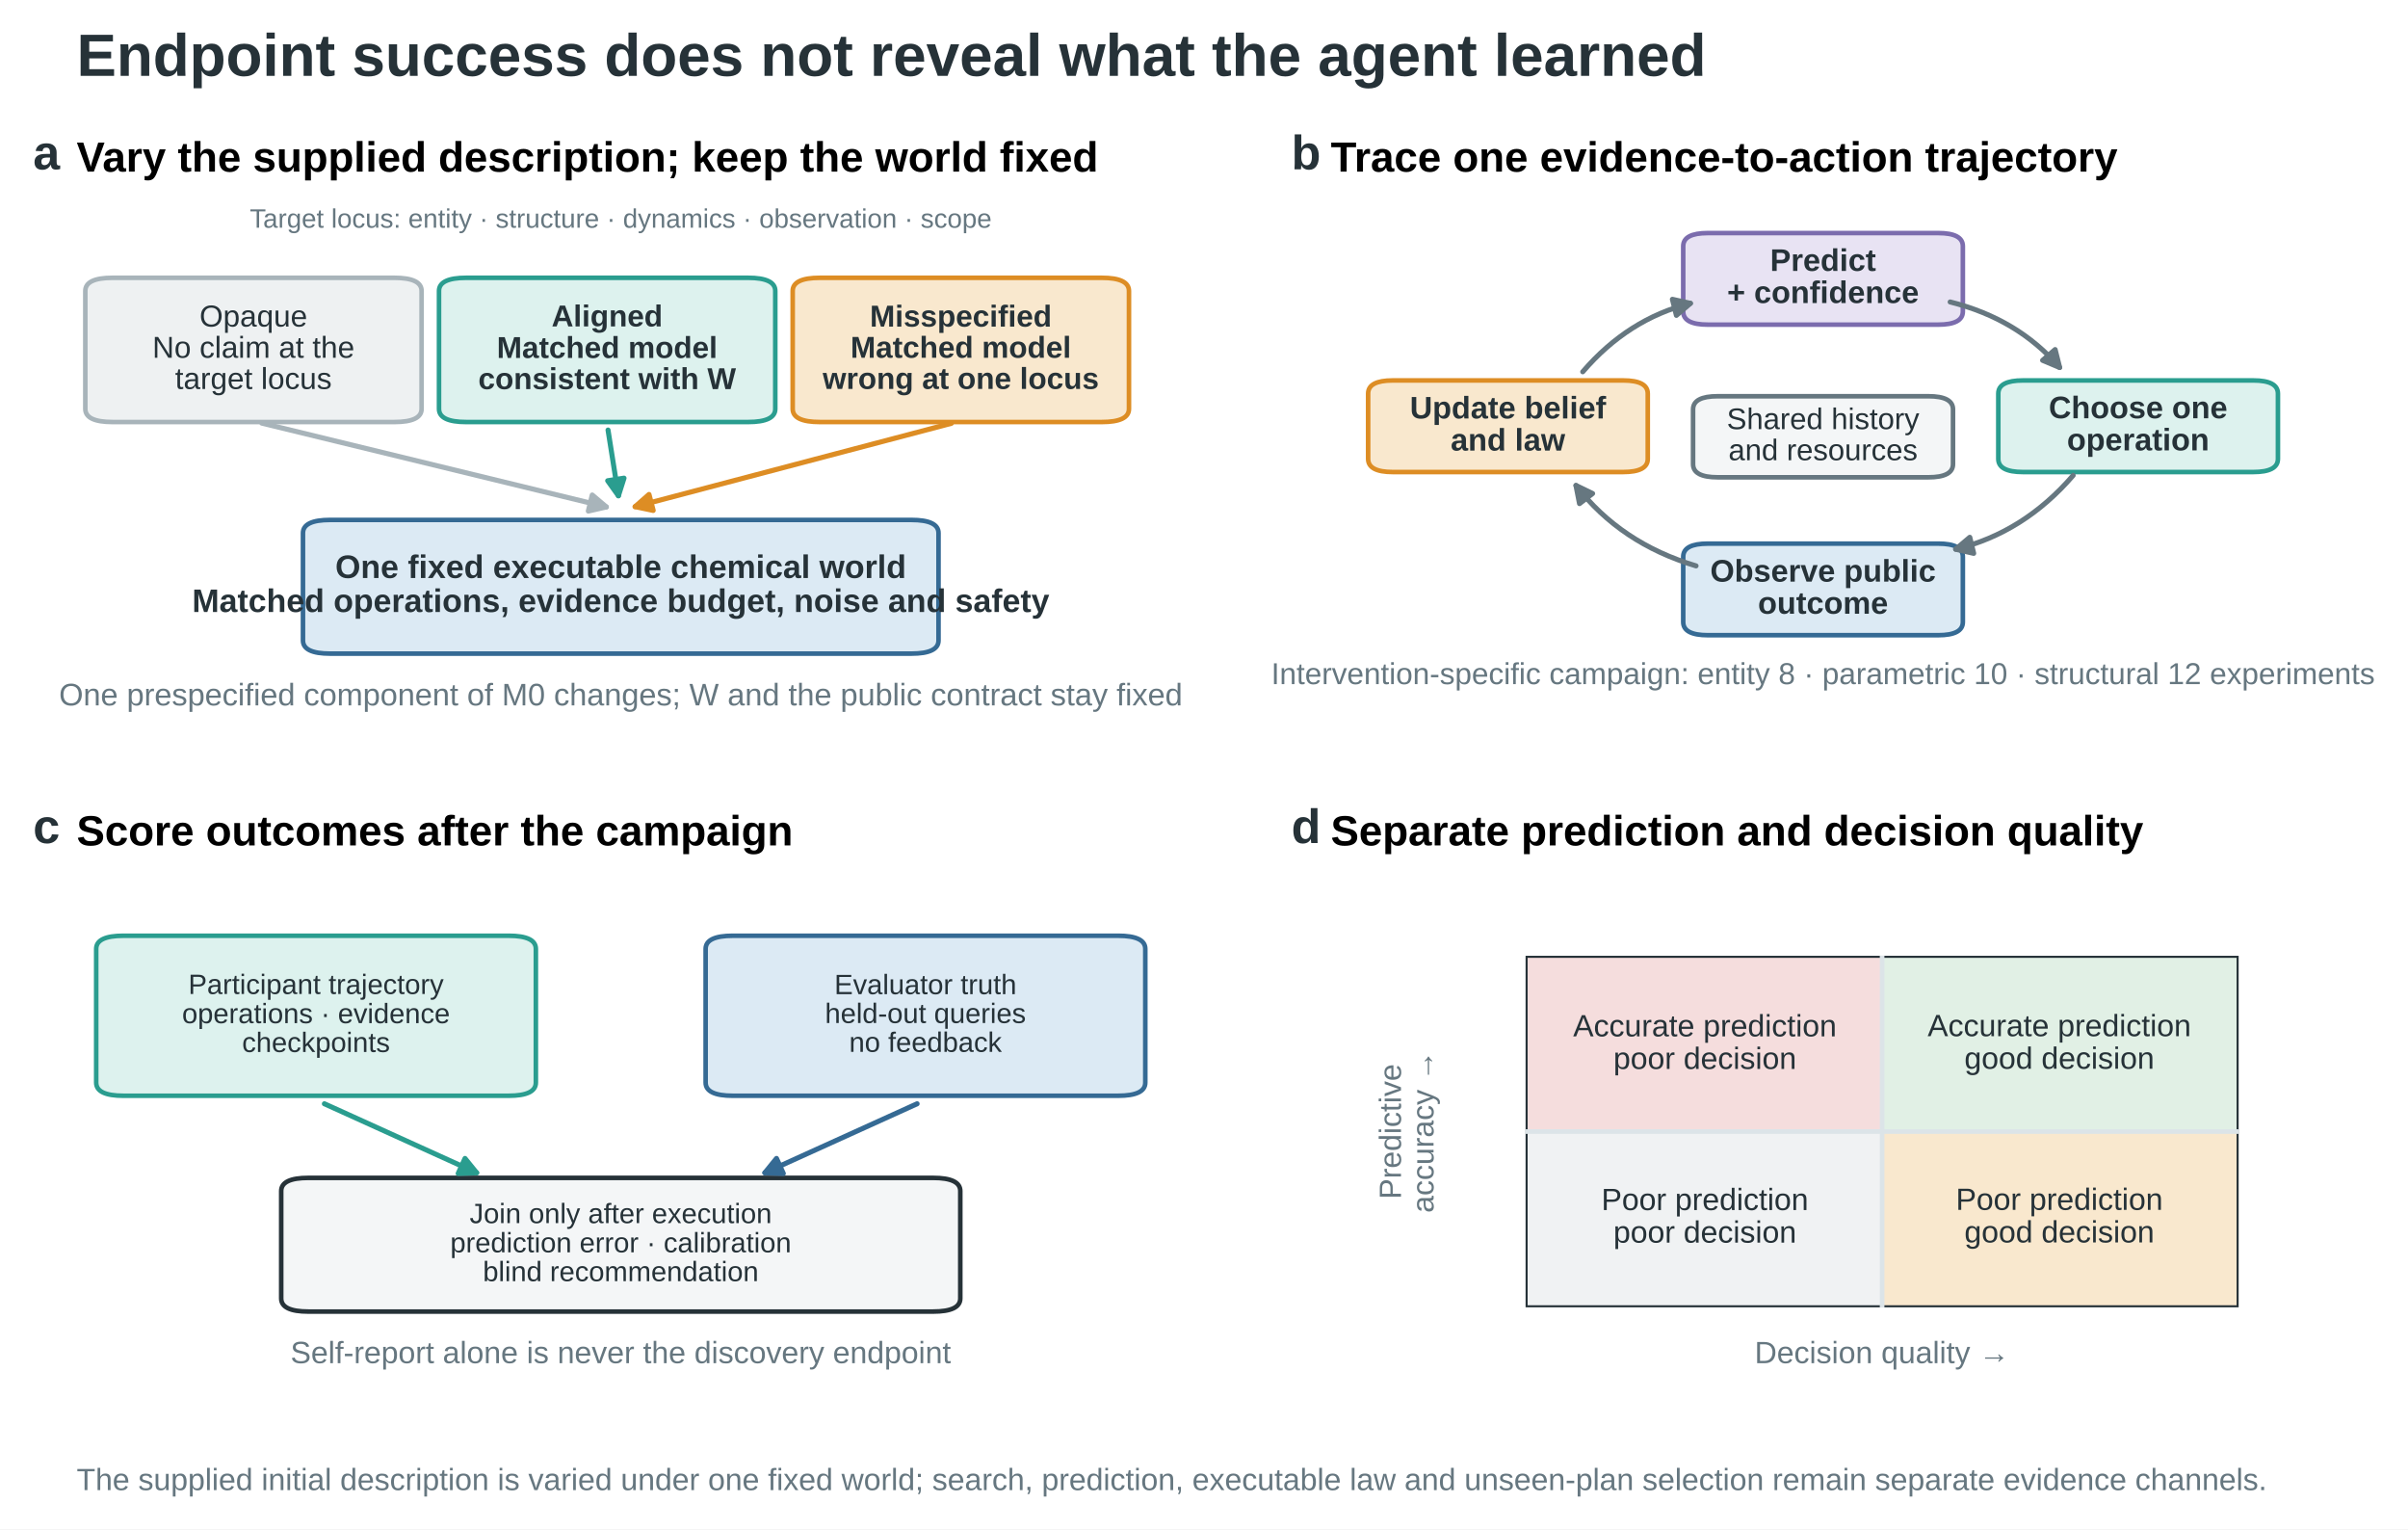
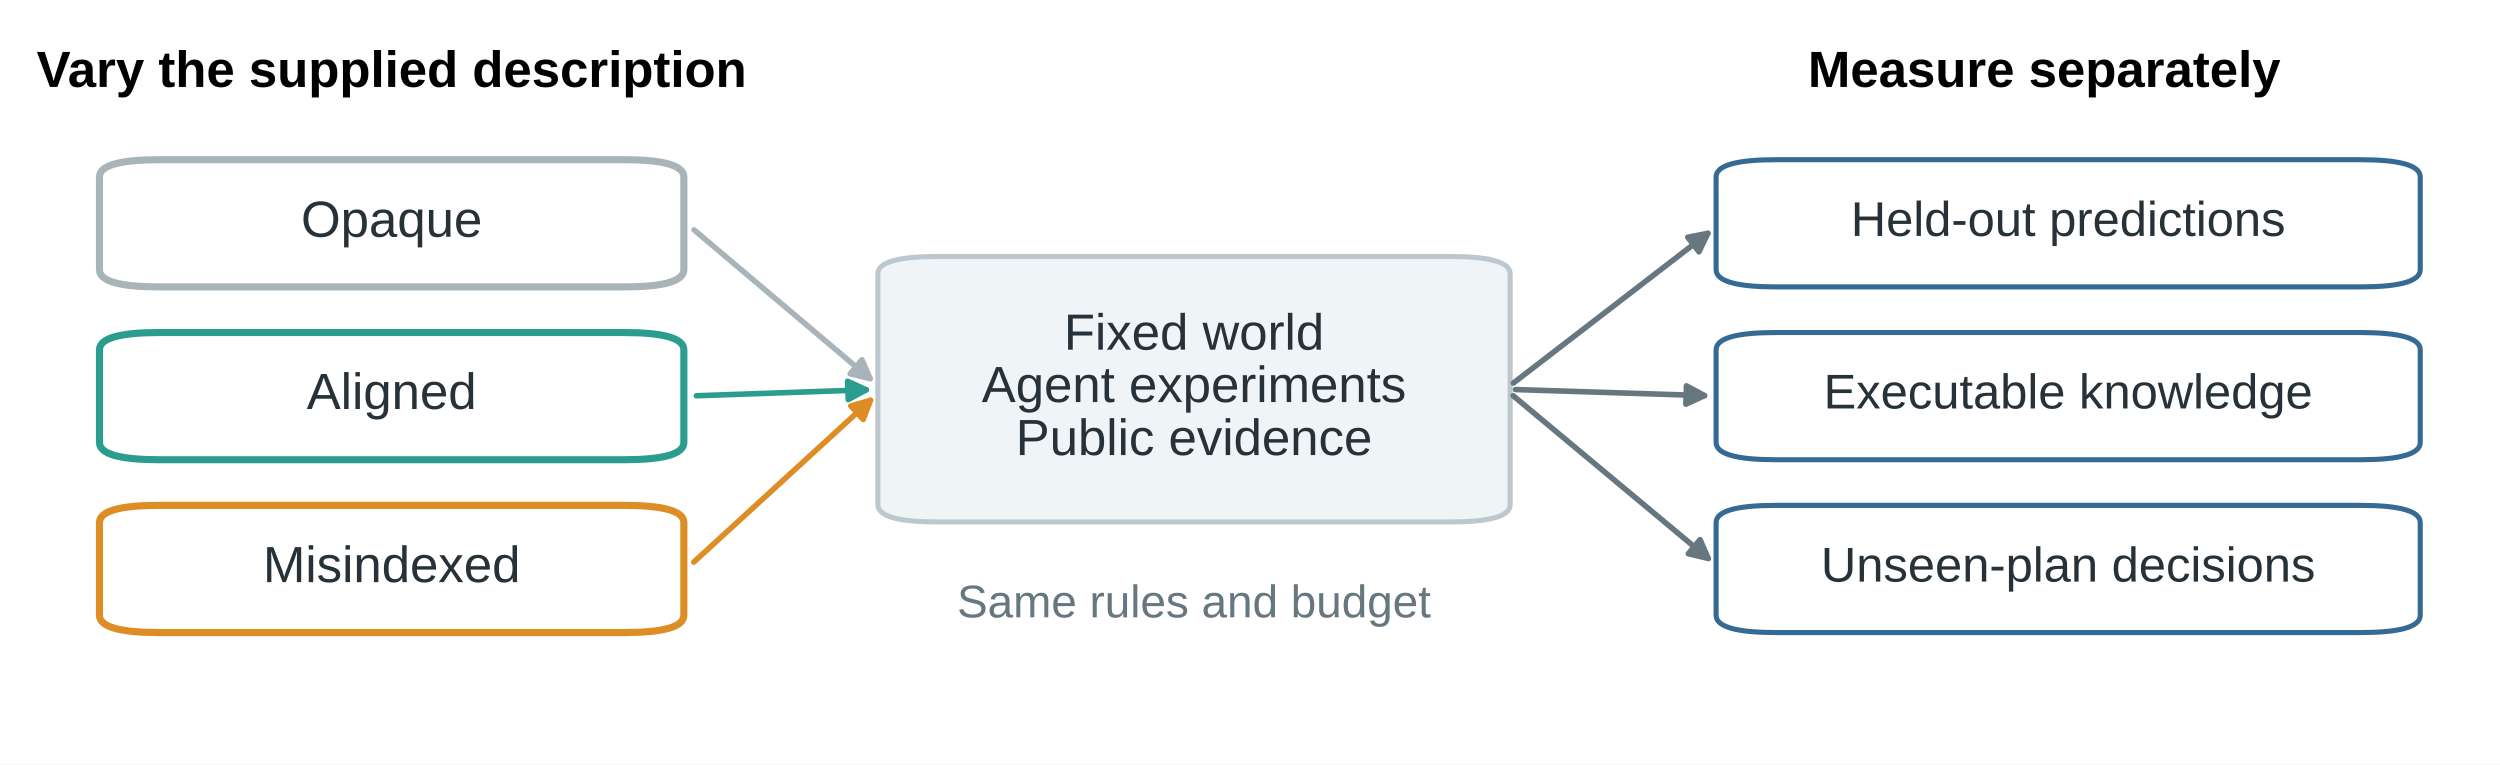
- <svg xmlns="http://www.w3.org/2000/svg" width="524.138pt" height="332.787pt" viewBox="0 0 524.138 332.787" version="1.1">
+ <svg xmlns="http://www.w3.org/2000/svg" width="491.072pt" height="150.192pt" viewBox="0 0 491.072 150.192" version="1.1">
  <defs>
    <style type="text/css">*{stroke-linejoin: round; stroke-linecap: butt}</style>
  </defs>
  <g id="figure_1">
    <g id="patch_1">
-       <path d="M 0 332.787 L 524.138 332.787 L 524.138 0 L 0 0 z " style="fill: #ffffff" />
+       <path d="M 0 150.192 L 491.072 150.192 L 491.072 0 L 0 0 z " style="fill: #ffffff" />
    </g>
    <g id="axes_1">
      <g id="patch_2">
-         <path d="M 24.492 91.834 L 85.844 91.834 Q 91.766 91.834 91.766 88.97 L 91.766 63.314 Q 91.766 60.451 85.844 60.451 L 24.492 60.451 Q 18.57 60.451 18.57 63.314 L 18.57 88.97 Q 18.57 91.834 24.492 91.834 z " clip-path="url(#p7d6b00de4d)" style="fill: #eef1f2; stroke: #a8b4ba; stroke-linejoin: miter" />
+         <path d="M 31.301 56.357 L 122.568 56.357 Q 134.329 56.357 134.329 52.962 L 134.329 34.766 Q 134.329 31.371 122.568 31.371 L 31.301 31.371 Q 19.54 31.371 19.54 34.766 L 19.54 52.962 Q 19.54 56.357 31.301 56.357 z " clip-path="url(#p9d0628717a)" style="fill: #ffffff; stroke: #a8b4ba; stroke-width: 1.4; stroke-linejoin: miter" />
      </g>
      <g id="patch_3">
-         <path d="M 56.992 92.077 Q 95.083 101.341 131.98 110.314 " clip-path="url(#p7d6b00de4d)" style="fill: none; stroke: #a8b4ba; stroke-width: 1.1; stroke-linecap: round" />
-         <path d="M 128.907 107.714 L 131.98 110.314 L 128.056 111.212 z " clip-path="url(#p7d6b00de4d)" style="fill: #a8b4ba; stroke: #a8b4ba; stroke-width: 1.1; stroke-linecap: round" />
+         <path d="M 136.328 45.155 Q 154.089 60.16 170.91 74.371 " clip-path="url(#p9d0628717a)" style="fill: none; stroke: #a8b4ba; stroke-width: 1.1; stroke-linecap: round" />
+         <path d="M 169.322 70.673 L 170.91 74.371 L 166.999 73.423 z " clip-path="url(#p9d0628717a)" style="fill: #a8b4ba; stroke: #a8b4ba; stroke-width: 1.1; stroke-linecap: round" />
      </g>
      <g id="patch_4">
-         <path d="M 101.478 91.834 L 162.83 91.834 Q 168.752 91.834 168.752 88.97 L 168.752 63.314 Q 168.752 60.451 162.83 60.451 L 101.478 60.451 Q 95.556 60.451 95.556 63.314 L 95.556 88.97 Q 95.556 91.834 101.478 91.834 z " clip-path="url(#p7d6b00de4d)" style="fill: #ddf2ee; stroke: #2a9d8f; stroke-linejoin: miter" />
+         <path d="M 31.301 90.305 L 122.568 90.305 Q 134.329 90.305 134.329 86.91 L 134.329 68.714 Q 134.329 65.319 122.568 65.319 L 31.301 65.319 Q 19.54 65.319 19.54 68.714 L 19.54 86.91 Q 19.54 90.305 31.301 90.305 z " clip-path="url(#p9d0628717a)" style="fill: #ffffff; stroke: #2a9d8f; stroke-width: 1.4; stroke-linejoin: miter" />
      </g>
      <g id="patch_5">
-         <path d="M 132.348 93.578 Q 133.575 101.338 134.61 107.883 " clip-path="url(#p7d6b00de4d)" style="fill: none; stroke: #2a9d8f; stroke-width: 1.1; stroke-linecap: round" />
-         <path d="M 135.826 104.046 L 134.61 107.883 L 132.27 104.609 z " clip-path="url(#p7d6b00de4d)" style="fill: #2a9d8f; stroke: #2a9d8f; stroke-width: 1.1; stroke-linecap: round" />
+         <path d="M 136.801 77.741 Q 154.091 77.133 170.151 76.567 " clip-path="url(#p9d0628717a)" style="fill: none; stroke: #2a9d8f; stroke-width: 1.1; stroke-linecap: round" />
+         <path d="M 166.49 74.895 L 170.151 76.567 L 166.617 78.493 z " clip-path="url(#p9d0628717a)" style="fill: #2a9d8f; stroke: #2a9d8f; stroke-width: 1.1; stroke-linecap: round" />
      </g>
      <g id="patch_6">
-         <path d="M 178.464 91.834 L 239.816 91.834 Q 245.738 91.834 245.738 88.97 L 245.738 63.314 Q 245.738 60.451 239.816 60.451 L 178.464 60.451 Q 172.542 60.451 172.542 63.314 L 172.542 88.97 Q 172.542 91.834 178.464 91.834 z " clip-path="url(#p7d6b00de4d)" style="fill: #f9e8ce; stroke: #dd8d24; stroke-linejoin: miter" />
+         <path d="M 31.301 124.253 L 122.568 124.253 Q 134.329 124.253 134.329 120.858 L 134.329 102.662 Q 134.329 99.267 122.568 99.267 L 31.301 99.267 Q 19.54 99.267 19.54 102.662 L 19.54 120.858 Q 19.54 124.253 31.301 124.253 z " clip-path="url(#p9d0628717a)" style="fill: #ffffff; stroke: #dd8d24; stroke-width: 1.4; stroke-linejoin: miter" />
      </g>
      <g id="patch_7">
-         <path d="M 207.087 92.115 Q 172.07 101.34 138.242 110.252 " clip-path="url(#p7d6b00de4d)" style="fill: none; stroke: #dd8d24; stroke-width: 1.1; stroke-linecap: round" />
-         <path d="M 142.181 111.076 L 138.242 110.252 L 141.264 107.595 z " clip-path="url(#p7d6b00de4d)" style="fill: #dd8d24; stroke: #dd8d24; stroke-width: 1.1; stroke-linecap: round" />
+         <path d="M 136.276 110.409 Q 154.089 94.106 170.995 78.633 " clip-path="url(#p9d0628717a)" style="fill: none; stroke: #dd8d24; stroke-width: 1.1; stroke-linecap: round" />
+         <path d="M 167.124 79.736 L 170.995 78.633 L 169.554 82.392 z " clip-path="url(#p9d0628717a)" style="fill: #dd8d24; stroke: #dd8d24; stroke-width: 1.1; stroke-linecap: round" />
      </g>
      <g id="patch_8">
-         <path d="M 71.868 142.23 L 198.362 142.23 Q 204.284 142.23 204.284 139.367 L 204.284 116.001 Q 204.284 113.138 198.362 113.138 L 71.868 113.138 Q 65.946 113.138 65.946 116.001 L 65.946 139.367 Q 65.946 142.23 71.868 142.23 z " clip-path="url(#p7d6b00de4d)" style="fill: #dceaf4; stroke: #356a94; stroke-linejoin: miter" />
+         <path d="M 184.197 102.526 L 284.872 102.526 Q 296.634 102.526 296.634 99.131 L 296.634 53.777 Q 296.634 50.382 284.872 50.382 L 184.197 50.382 Q 172.435 50.382 172.435 53.777 L 172.435 99.131 Q 172.435 102.526 184.197 102.526 z " clip-path="url(#p9d0628717a)" style="fill: #eff4f7; stroke: #bcc7ce; stroke-linejoin: miter" />
+       </g>
+       <g id="patch_9">
+         <path d="M 297.277 75.235 Q 316.863 60.159 335.474 45.834 " clip-path="url(#p9d0628717a)" style="fill: none; stroke: #667780; stroke-width: 1.1; stroke-linecap: round" />
+         <path d="M 331.523 46.603 L 335.474 45.834 L 333.719 49.456 z " clip-path="url(#p9d0628717a)" style="fill: #667780; stroke: #667780; stroke-width: 1.1; stroke-linecap: round" />
+       </g>
+       <g id="patch_10">
+         <path d="M 348.853 56.357 L 463.643 56.357 Q 475.404 56.357 475.404 52.962 L 475.404 34.766 Q 475.404 31.371 463.643 31.371 L 348.853 31.371 Q 337.092 31.371 337.092 34.766 L 337.092 52.962 Q 337.092 56.357 348.853 56.357 z " clip-path="url(#p9d0628717a)" style="fill: #ffffff; stroke: #356a94; stroke-linejoin: miter" />
+       </g>
+       <g id="patch_11">
+         <path d="M 297.69 76.518 Q 316.864 77.133 334.809 77.708 " clip-path="url(#p9d0628717a)" style="fill: none; stroke: #667780; stroke-width: 1.1; stroke-linecap: round" />
+         <path d="M 331.269 75.794 L 334.809 77.708 L 331.153 79.392 z " clip-path="url(#p9d0628717a)" style="fill: #667780; stroke: #667780; stroke-width: 1.1; stroke-linecap: round" />
+       </g>
+       <g id="patch_12">
+         <path d="M 348.853 90.305 L 463.643 90.305 Q 475.404 90.305 475.404 86.91 L 475.404 68.714 Q 475.404 65.319 463.643 65.319 L 348.853 65.319 Q 337.092 65.319 337.092 68.714 L 337.092 86.91 Q 337.092 90.305 348.853 90.305 z " clip-path="url(#p9d0628717a)" style="fill: #ffffff; stroke: #356a94; stroke-linejoin: miter" />
+       </g>
+       <g id="patch_13">
+         <path d="M 297.23 77.736 Q 316.863 94.107 335.552 109.691 " clip-path="url(#p9d0628717a)" style="fill: none; stroke: #667780; stroke-width: 1.1; stroke-linecap: round" />
+         <path d="M 333.94 106.003 L 335.552 109.691 L 331.634 108.768 z " clip-path="url(#p9d0628717a)" style="fill: #667780; stroke: #667780; stroke-width: 1.1; stroke-linecap: round" />
+       </g>
+       <g id="patch_14">
+         <path d="M 348.853 124.253 L 463.643 124.253 Q 475.404 124.253 475.404 120.858 L 475.404 102.662 Q 475.404 99.267 463.643 99.267 L 348.853 99.267 Q 337.092 99.267 337.092 102.662 L 337.092 120.858 Q 337.092 124.253 348.853 124.253 z " clip-path="url(#p9d0628717a)" style="fill: #ffffff; stroke: #356a94; stroke-linejoin: miter" />
      </g>
      <g id="text_1">
-         <text style="font-size: 5.8px; font-family: 'Arial', 'Helvetica', 'DejaVu Sans', sans-serif; text-anchor: middle; fill: #667780" x="135.115" y="49.546" transform="rotate(-0 135.1152 49.54625)">Target locus: entity · structure · dynamics · observation · scope</text>
+         <text style="font-weight: 700; font-size: 10px; font-family: 'Arial', 'Helvetica', 'DejaVu Sans', sans-serif; text-anchor: middle" x="76.934" y="17.074" transform="rotate(-0 76.93438 17.07365)">Vary the supplied description</text>
      </g>
      <g id="text_2">
-         <text style="font-size: 6.6px; font-family: 'Arial', 'Helvetica', 'DejaVu Sans', sans-serif; fill: #263238" transform="translate(43.42587 71.06041)">Opaque</text>
-         <text style="font-size: 6.6px; font-family: 'Arial', 'Helvetica', 'DejaVu Sans', sans-serif; fill: #263238" transform="translate(33.16029 77.85218)">No claim at the</text>
-         <text style="font-size: 6.6px; font-family: 'Arial', 'Helvetica', 'DejaVu Sans', sans-serif; fill: #263238" transform="translate(38.11029 84.64395)">target locus</text>
+         <text style="font-size: 10px; font-family: 'Arial', 'Helvetica', 'DejaVu Sans', sans-serif; text-anchor: middle; fill: #263238" x="76.934" y="46.513" transform="rotate(-0 76.93438 46.51306)">Opaque</text>
      </g>
      <g id="text_3">
-         <text style="font-weight: 700; font-size: 6.6px; font-family: 'Arial', 'Helvetica', 'DejaVu Sans', sans-serif; fill: #263238" transform="translate(120.0556 71.02741)">Aligned</text>
-         <text style="font-weight: 700; font-size: 6.6px; font-family: 'Arial', 'Helvetica', 'DejaVu Sans', sans-serif; fill: #263238" transform="translate(108.1359 77.89652)">Matched model</text>
-         <text style="font-weight: 700; font-size: 6.6px; font-family: 'Arial', 'Helvetica', 'DejaVu Sans', sans-serif; fill: #263238" transform="translate(104.1063 84.67902)">consistent with W</text>
+         <text style="font-size: 10px; font-family: 'Arial', 'Helvetica', 'DejaVu Sans', sans-serif; text-anchor: middle; fill: #263238" x="76.934" y="80.338" transform="rotate(-0 76.93438 80.3384)">Aligned</text>
      </g>
      <g id="text_4">
-         <text style="font-weight: 700; font-size: 6.6px; font-family: 'Arial', 'Helvetica', 'DejaVu Sans', sans-serif; fill: #263238" transform="translate(189.3356 71.06763)">Misspecified</text>
-         <text style="font-weight: 700; font-size: 6.6px; font-family: 'Arial', 'Helvetica', 'DejaVu Sans', sans-serif; fill: #263238" transform="translate(185.1219 77.85012)">Matched model</text>
-         <text style="font-weight: 700; font-size: 6.6px; font-family: 'Arial', 'Helvetica', 'DejaVu Sans', sans-serif; fill: #263238" transform="translate(179.0736 84.63261)">wrong at one locus</text>
+         <text style="font-size: 10px; font-family: 'Arial', 'Helvetica', 'DejaVu Sans', sans-serif; text-anchor: middle; fill: #263238" x="76.934" y="114.345" transform="rotate(-0 76.93438 114.345)">Misindexed</text>
      </g>
      <g id="text_5">
-         <text style="font-weight: 700; font-size: 7.1px; font-family: 'Arial', 'Helvetica', 'DejaVu Sans', sans-serif; fill: #263238" transform="translate(72.97245 125.7795)">One fixed executable chemical world</text>
-         <text style="font-weight: 700; font-size: 7.1px; font-family: 'Arial', 'Helvetica', 'DejaVu Sans', sans-serif; fill: #263238" transform="translate(41.81676 133.1762)">Matched operations, evidence budget, noise and safety</text>
+         <text style="font-size: 10px; font-family: 'Arial', 'Helvetica', 'DejaVu Sans', sans-serif; fill: #263238" transform="translate(208.972 68.68992)">Fixed world</text>
+         <text style="font-size: 10px; font-family: 'Arial', 'Helvetica', 'DejaVu Sans', sans-serif; fill: #263238" transform="translate(192.8477 78.98048)">Agent experiments</text>
+         <text style="font-size: 10px; font-family: 'Arial', 'Helvetica', 'DejaVu Sans', sans-serif; fill: #263238" transform="translate(199.5141 89.38823)">Public evidence</text>
      </g>
      <g id="text_6">
-         <text style="font-size: 6.8px; font-family: 'Arial', 'Helvetica', 'DejaVu Sans', sans-serif; text-anchor: middle; fill: #667780" x="135.115" y="153.498" transform="rotate(-0 135.1152 153.4983)">One prespecified component of M0 changes; W and the public contract stay fixed</text>
+         <text style="font-size: 9px; font-family: 'Arial', 'Helvetica', 'DejaVu Sans', sans-serif; text-anchor: middle; fill: #667780" x="234.534" y="121.265" transform="rotate(-0 234.5345 121.2653)">Same rules and budget</text>
      </g>
      <g id="text_7">
-         <text style="font-weight: 700; font-size: 10.5px; font-family: 'Arial', 'Helvetica', 'DejaVu Sans', sans-serif; text-anchor: start; fill: #263238" x="7.2" y="36.846" transform="rotate(-0 7.2 36.84578)">a</text>
+         <text style="font-weight: 700; font-size: 10px; font-family: 'Arial', 'Helvetica', 'DejaVu Sans', sans-serif; text-anchor: middle" x="401.543" y="17.074" transform="rotate(-0 401.5435 17.07365)">Measure separately</text>
      </g>
      <g id="text_8">
-         <text style="font-weight: 700; font-size: 9.2px; font-family: 'Arial', 'Helvetica', 'DejaVu Sans', sans-serif; text-anchor: start" x="16.675" y="37.354" transform="rotate(-0 16.6752 37.354)">Vary the supplied description; keep the world fixed</text>
-       </g>
-     </g>
-     <g id="axes_2">
-       <g id="patch_9">
-         <path d="M 371.736 70.645 L 421.887 70.645 Q 427.245 70.645 427.245 67.781 L 427.245 53.579 Q 427.245 50.715 421.887 50.715 L 371.736 50.715 Q 366.378 50.715 366.378 53.579 L 366.378 67.781 Q 366.378 70.645 371.736 70.645 z " clip-path="url(#p25de5d5a20)" style="fill: #e8e3f3; stroke: #7b6cad; stroke-linejoin: miter" />
-       </g>
-       <g id="patch_10">
-         <path d="M 440.318 102.715 L 490.469 102.715 Q 495.827 102.715 495.827 99.851 L 495.827 85.649 Q 495.827 82.786 490.469 82.786 L 440.318 82.786 Q 434.96 82.786 434.96 85.649 L 434.96 99.851 Q 434.96 102.715 440.318 102.715 z " clip-path="url(#p25de5d5a20)" style="fill: #ddf2ee; stroke: #2a9d8f; stroke-linejoin: miter" />
-       </g>
-       <g id="patch_11">
-         <path d="M 371.736 138.221 L 421.887 138.221 Q 427.245 138.221 427.245 135.358 L 427.245 121.155 Q 427.245 118.292 421.887 118.292 L 371.736 118.292 Q 366.378 118.292 366.378 121.155 L 366.378 135.358 Q 366.378 138.221 371.736 138.221 z " clip-path="url(#p25de5d5a20)" style="fill: #dceaf4; stroke: #356a94; stroke-linejoin: miter" />
-       </g>
-       <g id="patch_12">
-         <path d="M 303.153 102.715 L 353.304 102.715 Q 358.662 102.715 358.662 99.851 L 358.662 85.649 Q 358.662 82.786 353.304 82.786 L 303.153 82.786 Q 297.795 82.786 297.795 85.649 L 297.795 99.851 Q 297.795 102.715 303.153 102.715 z " clip-path="url(#p25de5d5a20)" style="fill: #f9e8ce; stroke: #dd8d24; stroke-linejoin: miter" />
-       </g>
-       <g id="patch_13">
-         <path d="M 373.879 103.86 L 419.743 103.86 Q 425.101 103.86 425.101 100.997 L 425.101 89.085 Q 425.101 86.222 419.743 86.222 L 373.879 86.222 Q 368.521 86.222 368.521 89.085 L 368.521 100.997 Q 368.521 103.86 373.879 103.86 z " clip-path="url(#p25de5d5a20)" style="fill: #f4f6f7; stroke: #667780; stroke-linejoin: miter" />
-       </g>
-       <g id="patch_14">
-         <path d="M 424.483 65.71 Q 439.217 69.385 448.315 79.969 " clip-path="url(#p25de5d5a20)" style="fill: none; stroke: #667780; stroke-width: 1.1; stroke-linecap: round" />
-         <path d="M 447.333 76.066 L 448.315 79.969 L 444.603 78.412 z " clip-path="url(#p25de5d5a20)" style="fill: #667780; stroke: #667780; stroke-width: 1.1; stroke-linecap: round" />
-       </g>
-       <g id="patch_15">
-         <path d="M 451.255 103.45 Q 440.496 115.925 425.68 119.512 " clip-path="url(#p25de5d5a20)" style="fill: none; stroke: #667780; stroke-width: 1.1; stroke-linecap: round" />
-         <path d="M 429.602 120.415 L 425.68 119.512 L 428.755 116.916 z " clip-path="url(#p25de5d5a20)" style="fill: #667780; stroke: #667780; stroke-width: 1.1; stroke-linecap: round" />
-       </g>
-       <g id="patch_16">
-         <path d="M 369.171 123.137 Q 352.746 118.237 343.032 105.636 " clip-path="url(#p25de5d5a20)" style="fill: none; stroke: #667780; stroke-width: 1.1; stroke-linecap: round" />
-         <path d="M 343.805 109.586 L 343.032 105.636 L 346.656 107.388 z " clip-path="url(#p25de5d5a20)" style="fill: #667780; stroke: #667780; stroke-width: 1.1; stroke-linecap: round" />
-       </g>
-       <g id="patch_17">
-         <path d="M 344.509 80.898 Q 354.409 69.383 367.951 66.006 " clip-path="url(#p25de5d5a20)" style="fill: none; stroke: #667780; stroke-width: 1.1; stroke-linecap: round" />
-         <path d="M 364.022 65.13 L 367.951 66.006 L 364.893 68.624 z " clip-path="url(#p25de5d5a20)" style="fill: #667780; stroke: #667780; stroke-width: 1.1; stroke-linecap: round" />
+         <text style="font-size: 9.6px; font-family: 'Arial', 'Helvetica', 'DejaVu Sans', sans-serif; text-anchor: middle; fill: #263238" x="406.248" y="46.346" transform="rotate(-0 406.248 46.34559)">Held-out predictions</text>
      </g>
      <g id="text_9">
-         <text style="font-weight: 700; font-size: 6.8px; font-family: 'Arial', 'Helvetica', 'DejaVu Sans', sans-serif; fill: #263238" transform="translate(385.2852 58.94857)">Predict</text>
-         <text style="font-weight: 700; font-size: 6.8px; font-family: 'Arial', 'Helvetica', 'DejaVu Sans', sans-serif; fill: #263238" transform="translate(375.9347 65.93659)">+ confidence</text>
+         <text style="font-size: 9.6px; font-family: 'Arial', 'Helvetica', 'DejaVu Sans', sans-serif; text-anchor: middle; fill: #263238" x="406.248" y="80.237" transform="rotate(-0 406.248 80.23734)">Executable knowledge</text>
      </g>
      <g id="text_10">
-         <text style="font-weight: 700; font-size: 6.8px; font-family: 'Arial', 'Helvetica', 'DejaVu Sans', sans-serif; fill: #263238" transform="translate(445.9382 91.01889)">Choose one</text>
-         <text style="font-weight: 700; font-size: 6.8px; font-family: 'Arial', 'Helvetica', 'DejaVu Sans', sans-serif; fill: #263238" transform="translate(449.9055 98.00691)">operation</text>
+         <text style="font-size: 9.6px; font-family: 'Arial', 'Helvetica', 'DejaVu Sans', sans-serif; text-anchor: middle; fill: #263238" x="406.248" y="114.242" transform="rotate(-0 406.248 114.2416)">Unseen-plan decisions</text>
      </g>
-       <g id="text_11">
-         <text style="font-weight: 700; font-size: 6.8px; font-family: 'Arial', 'Helvetica', 'DejaVu Sans', sans-serif; fill: #263238" transform="translate(372.2494 126.5667)">Observe public</text>
-         <text style="font-weight: 700; font-size: 6.8px; font-family: 'Arial', 'Helvetica', 'DejaVu Sans', sans-serif; fill: #263238" transform="translate(382.6444 133.5548)">outcome</text>
-       </g>
-       <g id="text_12">
-         <text style="font-weight: 700; font-size: 6.8px; font-family: 'Arial', 'Helvetica', 'DejaVu Sans', sans-serif; fill: #263238" transform="translate(306.8826 91.06033)">Update belief</text>
-         <text style="font-weight: 700; font-size: 6.8px; font-family: 'Arial', 'Helvetica', 'DejaVu Sans', sans-serif; fill: #263238" transform="translate(315.7604 98.04835)">and law</text>
-       </g>
-       <g id="text_13">
-         <text style="font-size: 6.5px; font-family: 'Arial', 'Helvetica', 'DejaVu Sans', sans-serif; fill: #263238" transform="translate(375.8573 93.37839)">Shared history</text>
-         <text style="font-size: 6.5px; font-family: 'Arial', 'Helvetica', 'DejaVu Sans', sans-serif; fill: #263238" transform="translate(376.2179 100.1434)">and resources</text>
-       </g>
-       <g id="text_14">
-         <text style="font-size: 6.6px; font-family: 'Arial', 'Helvetica', 'DejaVu Sans', sans-serif; text-anchor: middle; fill: #667780" x="396.811" y="148.873" transform="rotate(-0 396.8112 148.8733)">Intervention-specific campaign: entity 8 · parametric 10 · structural 12 experiments</text>
-       </g>
-       <g id="text_15">
-         <text style="font-weight: 700; font-size: 10.5px; font-family: 'Arial', 'Helvetica', 'DejaVu Sans', sans-serif; text-anchor: start; fill: #263238" x="281.078" y="36.846" transform="rotate(-0 281.0784 36.84578)">b</text>
-       </g>
-       <g id="text_16">
-         <text style="font-weight: 700; font-size: 9.2px; font-family: 'Arial', 'Helvetica', 'DejaVu Sans', sans-serif; text-anchor: start" x="289.651" y="37.354" transform="rotate(-0 289.6512 37.354)">Trace one evidence-to-action trajectory</text>
-       </g>
-     </g>
-     <g id="axes_3">
-       <g id="patch_18">
-         <path d="M 26.861 238.441 L 110.717 238.441 Q 116.639 238.441 116.639 235.578 L 116.639 206.485 Q 116.639 203.622 110.717 203.622 L 26.861 203.622 Q 20.939 203.622 20.939 206.485 L 20.939 235.578 Q 20.939 238.441 26.861 238.441 z " clip-path="url(#p2152b1aa96)" style="fill: #ddf2ee; stroke: #2a9d8f; stroke-linejoin: miter" />
-       </g>
-       <g id="patch_19">
-         <path d="M 159.514 238.441 L 243.369 238.441 Q 249.291 238.441 249.291 235.578 L 249.291 206.485 Q 249.291 203.622 243.369 203.622 L 159.514 203.622 Q 153.592 203.622 153.592 206.485 L 153.592 235.578 Q 153.592 238.441 159.514 238.441 z " clip-path="url(#p2152b1aa96)" style="fill: #dceaf4; stroke: #356a94; stroke-linejoin: miter" />
-       </g>
-       <g id="patch_20">
-         <path d="M 67.131 285.401 L 203.1 285.401 Q 209.022 285.401 209.022 282.538 L 209.022 259.172 Q 209.022 256.309 203.1 256.309 L 67.131 256.309 Q 61.209 256.309 61.209 259.172 L 61.209 282.538 Q 61.209 285.401 67.131 285.401 z " clip-path="url(#p2152b1aa96)" style="fill: #f4f6f7; stroke: #263238; stroke-linejoin: miter" />
-       </g>
-       <g id="patch_21">
-         <path d="M 70.609 240.183 Q 87.74 247.948 103.75 255.206 " clip-path="url(#p2152b1aa96)" style="fill: none; stroke: #2a9d8f; stroke-width: 1.1; stroke-linecap: round" />
-         <path d="M 101.215 252.08 L 103.75 255.206 L 99.728 255.359 z " clip-path="url(#p2152b1aa96)" style="fill: #2a9d8f; stroke: #2a9d8f; stroke-width: 1.1; stroke-linecap: round" />
-       </g>
-       <g id="patch_22">
-         <path d="M 199.621 240.183 Q 182.49 247.948 166.48 255.206 " clip-path="url(#p2152b1aa96)" style="fill: none; stroke: #356a94; stroke-width: 1.1; stroke-linecap: round" />
-         <path d="M 170.502 255.359 L 166.48 255.206 L 169.016 252.08 z " clip-path="url(#p2152b1aa96)" style="fill: #356a94; stroke: #356a94; stroke-width: 1.1; stroke-linecap: round" />
-       </g>
-       <g id="text_17">
-         <text style="font-size: 6.1px; font-family: 'Arial', 'Helvetica', 'DejaVu Sans', sans-serif; fill: #263238" transform="translate(40.99043 216.2954)">Participant trajectory</text>
-         <text style="font-size: 6.1px; font-family: 'Arial', 'Helvetica', 'DejaVu Sans', sans-serif; fill: #263238" transform="translate(39.62842 222.6442)">operations · evidence</text>
-         <text style="font-size: 6.1px; font-family: 'Arial', 'Helvetica', 'DejaVu Sans', sans-serif; fill: #263238" transform="translate(52.68337 228.9214)">checkpoints</text>
-       </g>
-       <g id="text_18">
-         <text style="font-size: 6.1px; font-family: 'Arial', 'Helvetica', 'DejaVu Sans', sans-serif; fill: #263238" transform="translate(181.6075 216.3312)">Evaluator truth</text>
-         <text style="font-size: 6.1px; font-family: 'Arial', 'Helvetica', 'DejaVu Sans', sans-serif; fill: #263238" transform="translate(179.5707 222.6084)">held-out queries</text>
-         <text style="font-size: 6.1px; font-family: 'Arial', 'Helvetica', 'DejaVu Sans', sans-serif; fill: #263238" transform="translate(184.8243 228.8857)">no feedback</text>
-       </g>
-       <g id="text_19">
-         <text style="font-size: 6.1px; font-family: 'Arial', 'Helvetica', 'DejaVu Sans', sans-serif; fill: #263238" transform="translate(102.2257 266.1561)">Join only after execution</text>
-         <text style="font-size: 6.1px; font-family: 'Arial', 'Helvetica', 'DejaVu Sans', sans-serif; fill: #263238" transform="translate(97.99384 272.5049)">prediction error · calibration</text>
-         <text style="font-size: 6.1px; font-family: 'Arial', 'Helvetica', 'DejaVu Sans', sans-serif; fill: #263238" transform="translate(105.1089 278.7821)">blind recommendation</text>
-       </g>
-       <g id="text_20">
-         <text style="font-size: 6.7px; font-family: 'Arial', 'Helvetica', 'DejaVu Sans', sans-serif; text-anchor: middle; fill: #667780" x="135.115" y="296.626" transform="rotate(-0 135.1152 296.6258)">Self-report alone is never the discovery endpoint</text>
-       </g>
-       <g id="text_21">
-         <text style="font-weight: 700; font-size: 10.5px; font-family: 'Arial', 'Helvetica', 'DejaVu Sans', sans-serif; text-anchor: start; fill: #263238" x="7.2" y="183.453" transform="rotate(-0 7.2 183.4529)">c</text>
-       </g>
-       <g id="text_22">
-         <text style="font-weight: 700; font-size: 9.2px; font-family: 'Arial', 'Helvetica', 'DejaVu Sans', sans-serif; text-anchor: start" x="16.675" y="183.961" transform="rotate(-0 16.6752 183.9612)">Score outcomes after the campaign</text>
-       </g>
-     </g>
-     <g id="axes_4">
-       <g id="patch_23">
-         <path d="M 332.515 284.027 L 486.826 284.027 L 486.826 208.432 L 332.515 208.432 L 332.515 284.027 z " clip-path="url(#pa724adda9a)" style="fill: none; stroke: #263238; stroke-width: 0.9; stroke-linejoin: miter" />
-       </g>
-       <g id="patch_24">
-         <path d="M 332.515 246.23 L 409.67 246.23 L 409.67 208.432 L 332.515 208.432 z " clip-path="url(#pa724adda9a)" style="fill: #f5dddd" />
-       </g>
-       <g id="patch_25">
-         <path d="M 409.67 246.23 L 486.826 246.23 L 486.826 208.432 L 409.67 208.432 z " clip-path="url(#pa724adda9a)" style="fill: #e1f0e5" />
-       </g>
-       <g id="patch_26">
-         <path d="M 332.515 284.027 L 409.67 284.027 L 409.67 246.23 L 332.515 246.23 z " clip-path="url(#pa724adda9a)" style="fill: #f0f2f3" />
-       </g>
-       <g id="patch_27">
-         <path d="M 409.67 284.027 L 486.826 284.027 L 486.826 246.23 L 409.67 246.23 z " clip-path="url(#pa724adda9a)" style="fill: #f9e8ce" />
-       </g>
-       <g id="line2d_1">
-         <path d="M 409.67 284.027 L 409.67 208.432 " clip-path="url(#pa724adda9a)" style="fill: none; stroke: #dce4e8; stroke-linecap: square" />
-       </g>
-       <g id="line2d_2">
-         <path d="M 332.515 246.23 L 486.826 246.23 " clip-path="url(#pa724adda9a)" style="fill: none; stroke: #dce4e8; stroke-linecap: square" />
-       </g>
-       <g id="text_23">
-         <text style="font-size: 6.7px; font-family: 'Arial', 'Helvetica', 'DejaVu Sans', sans-serif; fill: #263238" transform="translate(342.4184 225.5198)">Accurate prediction</text>
-         <text style="font-size: 6.7px; font-family: 'Arial', 'Helvetica', 'DejaVu Sans', sans-serif; fill: #263238" transform="translate(351.1676 232.6063)">poor decision</text>
-       </g>
-       <g id="text_24">
-         <text style="font-size: 6.7px; font-family: 'Arial', 'Helvetica', 'DejaVu Sans', sans-serif; fill: #263238" transform="translate(419.5736 225.4805)">Accurate prediction</text>
-         <text style="font-size: 6.7px; font-family: 'Arial', 'Helvetica', 'DejaVu Sans', sans-serif; fill: #263238" transform="translate(427.5754 232.567)">good decision</text>
-       </g>
-       <g id="text_25">
-         <text style="font-size: 6.7px; font-family: 'Arial', 'Helvetica', 'DejaVu Sans', sans-serif; fill: #263238" transform="translate(348.562 263.317)">Poor prediction</text>
-         <text style="font-size: 6.7px; font-family: 'Arial', 'Helvetica', 'DejaVu Sans', sans-serif; fill: #263238" transform="translate(351.1676 270.4035)">poor decision</text>
-       </g>
-       <g id="text_26">
-         <text style="font-size: 6.7px; font-family: 'Arial', 'Helvetica', 'DejaVu Sans', sans-serif; fill: #263238" transform="translate(425.7172 263.2777)">Poor prediction</text>
-         <text style="font-size: 6.7px; font-family: 'Arial', 'Helvetica', 'DejaVu Sans', sans-serif; fill: #263238" transform="translate(427.5754 270.3642)">good decision</text>
-       </g>
-       <g id="text_27">
-         <text style="font-size: 6.7px; font-family: 'Arial', 'Helvetica', 'DejaVu Sans', sans-serif; text-anchor: middle; fill: #667780" x="409.67" y="296.626" transform="rotate(-0 409.6704 296.6258)">Decision quality →</text>
-       </g>
-       <g id="text_28">
-         <text style="font-size: 6.7px; font-family: 'Arial', 'Helvetica', 'DejaVu Sans', sans-serif; fill: #667780" transform="translate(304.9463 260.9376) rotate(-90)">Predictive</text>
-         <text style="font-size: 6.7px; font-family: 'Arial', 'Helvetica', 'DejaVu Sans', sans-serif; fill: #667780" transform="translate(312.0328 263.9144) rotate(-90)">accuracy →</text>
-       </g>
-       <g id="text_29">
-         <text style="font-weight: 700; font-size: 10.5px; font-family: 'Arial', 'Helvetica', 'DejaVu Sans', sans-serif; text-anchor: start; fill: #263238" x="281.078" y="183.453" transform="rotate(-0 281.0784 183.4529)">d</text>
-       </g>
-       <g id="text_30">
-         <text style="font-weight: 700; font-size: 9.2px; font-family: 'Arial', 'Helvetica', 'DejaVu Sans', sans-serif; text-anchor: start" x="289.651" y="183.961" transform="rotate(-0 289.6512 183.9612)">Separate prediction and decision quality</text>
-       </g>
-     </g>
-     <g id="text_31">
-       <text style="font-weight: 700; font-size: 13px; font-family: 'Arial', 'Helvetica', 'DejaVu Sans', sans-serif; text-anchor: start; fill: #263238" x="16.675" y="16.505" transform="rotate(-0 16.6752 16.50516)">Endpoint success does not reveal what the agent learned</text>
-     </g>
-     <g id="text_32">
-       <text style="font-size: 6.7px; font-family: 'Arial', 'Helvetica', 'DejaVu Sans', sans-serif; text-anchor: start; fill: #667780" x="16.675" y="324.256" transform="rotate(-0 16.6752 324.2556)">The supplied initial description is varied under one fixed world; search, prediction, executable law and unseen-plan selection remain separate evidence channels.</text>
    </g>
  </g>
  <defs>
-     <clipPath id="p7d6b00de4d">
-       <rect x="16.675" y="42.354" width="236.88" height="114.537" />
-     </clipPath>
-     <clipPath id="p25de5d5a20">
-       <rect x="289.651" y="42.354" width="214.32" height="114.537" />
-     </clipPath>
-     <clipPath id="p2152b1aa96">
-       <rect x="16.675" y="188.961" width="236.88" height="114.537" />
-     </clipPath>
-     <clipPath id="pa724adda9a">
-       <rect x="289.651" y="188.961" width="214.32" height="114.537" />
+     <clipPath id="p9d0628717a">
+       <rect x="13.424" y="7.2" width="470.448" height="135.792" />
    </clipPath>
  </defs>
</svg>
